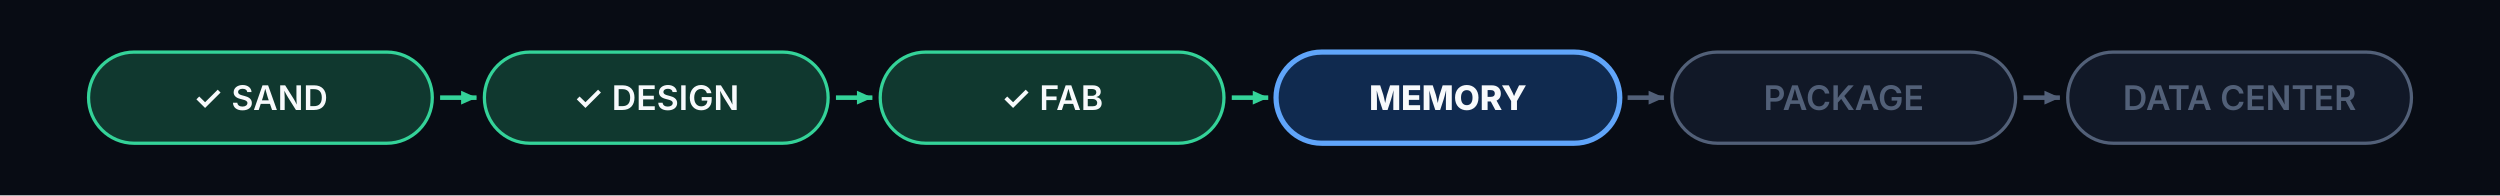
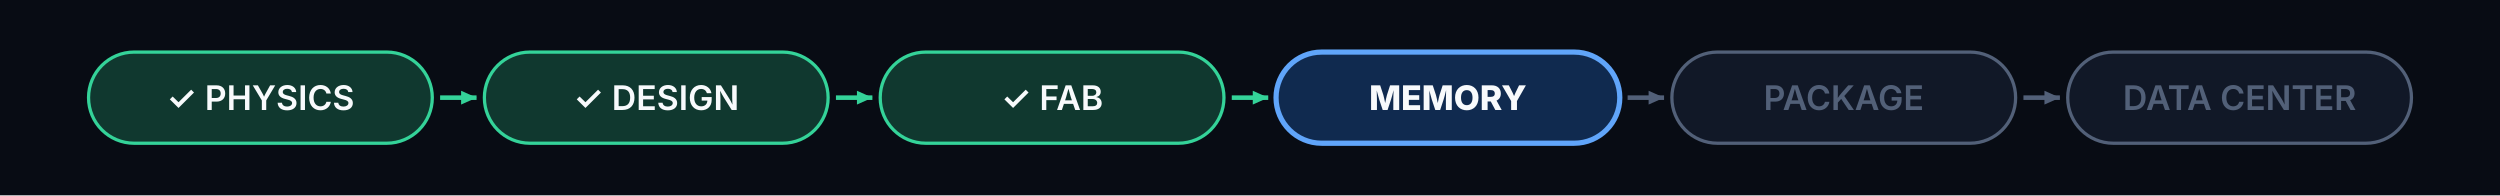
<svg xmlns="http://www.w3.org/2000/svg" viewBox="0 0 1920 150" font-family="Inter, -apple-system, sans-serif">
  <rect width="1920" height="150" fill="#080c14" />
  <rect x="68" y="40" width="264" height="70" rx="35" fill="#10382f" stroke="#34d399" stroke-width="2.5" />
-   <text x="200" y="75" text-anchor="middle" dominant-baseline="central" font-size="26" font-weight="600" fill="#f8fafc">✓ SAND</text>
+   <text x="200" y="75" text-anchor="middle" dominant-baseline="central" font-size="26" font-weight="600" fill="#f8fafc">✓ PHYSICS</text>
  <line x1="338" y1="75" x2="366" y2="75" stroke="#34d399" stroke-width="3.5" />
  <polygon points="366,75 354.13,80.301 354.13,69.699" fill="#34d399" />
  <rect x="372" y="40" width="264" height="70" rx="35" fill="#10382f" stroke="#34d399" stroke-width="2.5" />
  <text x="504" y="75" text-anchor="middle" dominant-baseline="central" font-size="26" font-weight="600" fill="#f8fafc">✓ DESIGN</text>
  <line x1="642" y1="75" x2="670" y2="75" stroke="#34d399" stroke-width="3.5" />
  <polygon points="670,75 658.13,80.301 658.13,69.699" fill="#34d399" />
  <rect x="676" y="40" width="264" height="70" rx="35" fill="#10382f" stroke="#34d399" stroke-width="2.5" />
  <text x="808" y="75" text-anchor="middle" dominant-baseline="central" font-size="26" font-weight="600" fill="#f8fafc">✓ FAB</text>
  <line x1="946" y1="75" x2="974" y2="75" stroke="#34d399" stroke-width="3.5" />
  <polygon points="974,75 962.13,80.301 962.13,69.699" fill="#34d399" />
  <rect x="980" y="40" width="264" height="70" rx="35" fill="#102a4f" stroke="#60a5fa" stroke-width="4" />
  <text x="1112" y="75" text-anchor="middle" dominant-baseline="central" font-size="26" font-weight="800" fill="#f8fafc">MEMORY</text>
  <line x1="1250" y1="75" x2="1278" y2="75" stroke="#526078" stroke-width="3.5" />
  <polygon points="1278,75 1266.13,80.301 1266.13,69.699" fill="#526078" />
  <rect x="1284" y="40" width="264" height="70" rx="35" fill="#111827" stroke="#526078" stroke-width="2.5" />
  <text x="1416" y="75" text-anchor="middle" dominant-baseline="central" font-size="26" font-weight="600" fill="#526078">PACKAGE</text>
  <line x1="1554" y1="75" x2="1582" y2="75" stroke="#526078" stroke-width="3.5" />
  <polygon points="1582,75 1570.13,80.301 1570.13,69.699" fill="#526078" />
  <rect x="1588" y="40" width="264" height="70" rx="35" fill="#111827" stroke="#526078" stroke-width="2.5" />
  <text x="1720" y="75" text-anchor="middle" dominant-baseline="central" font-size="26" font-weight="600" fill="#526078">DATA CENTER</text>
</svg>
